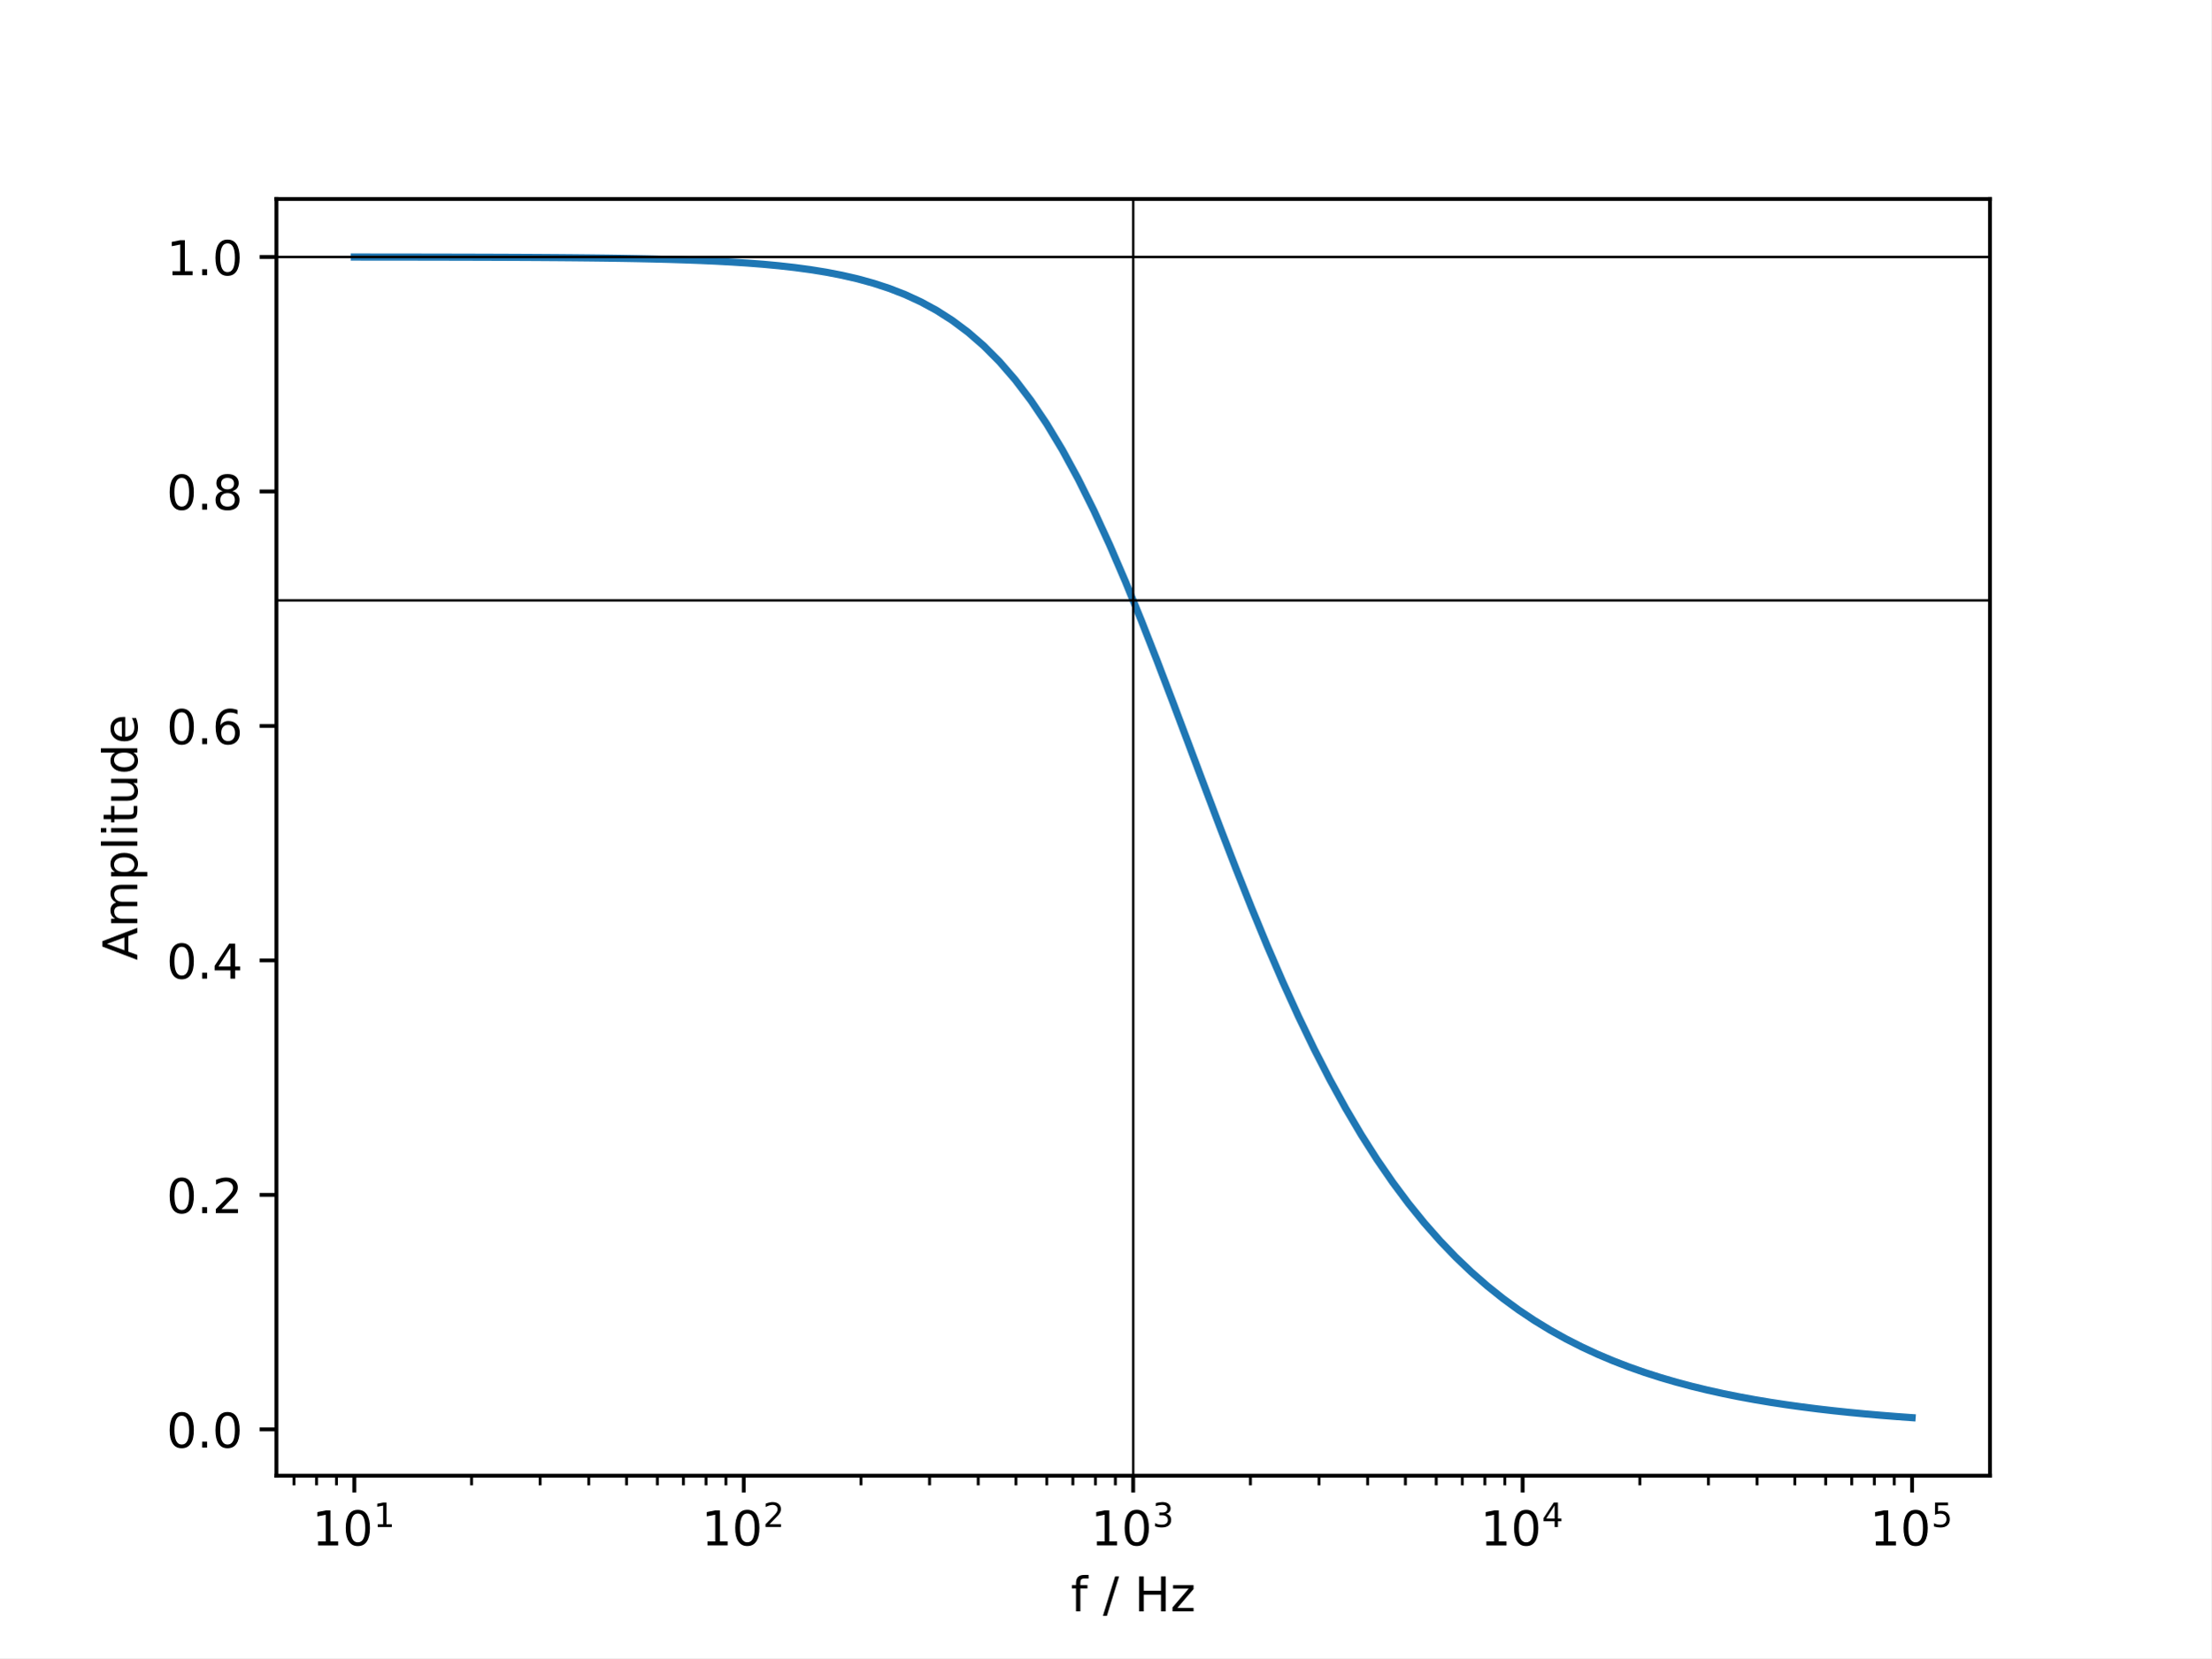
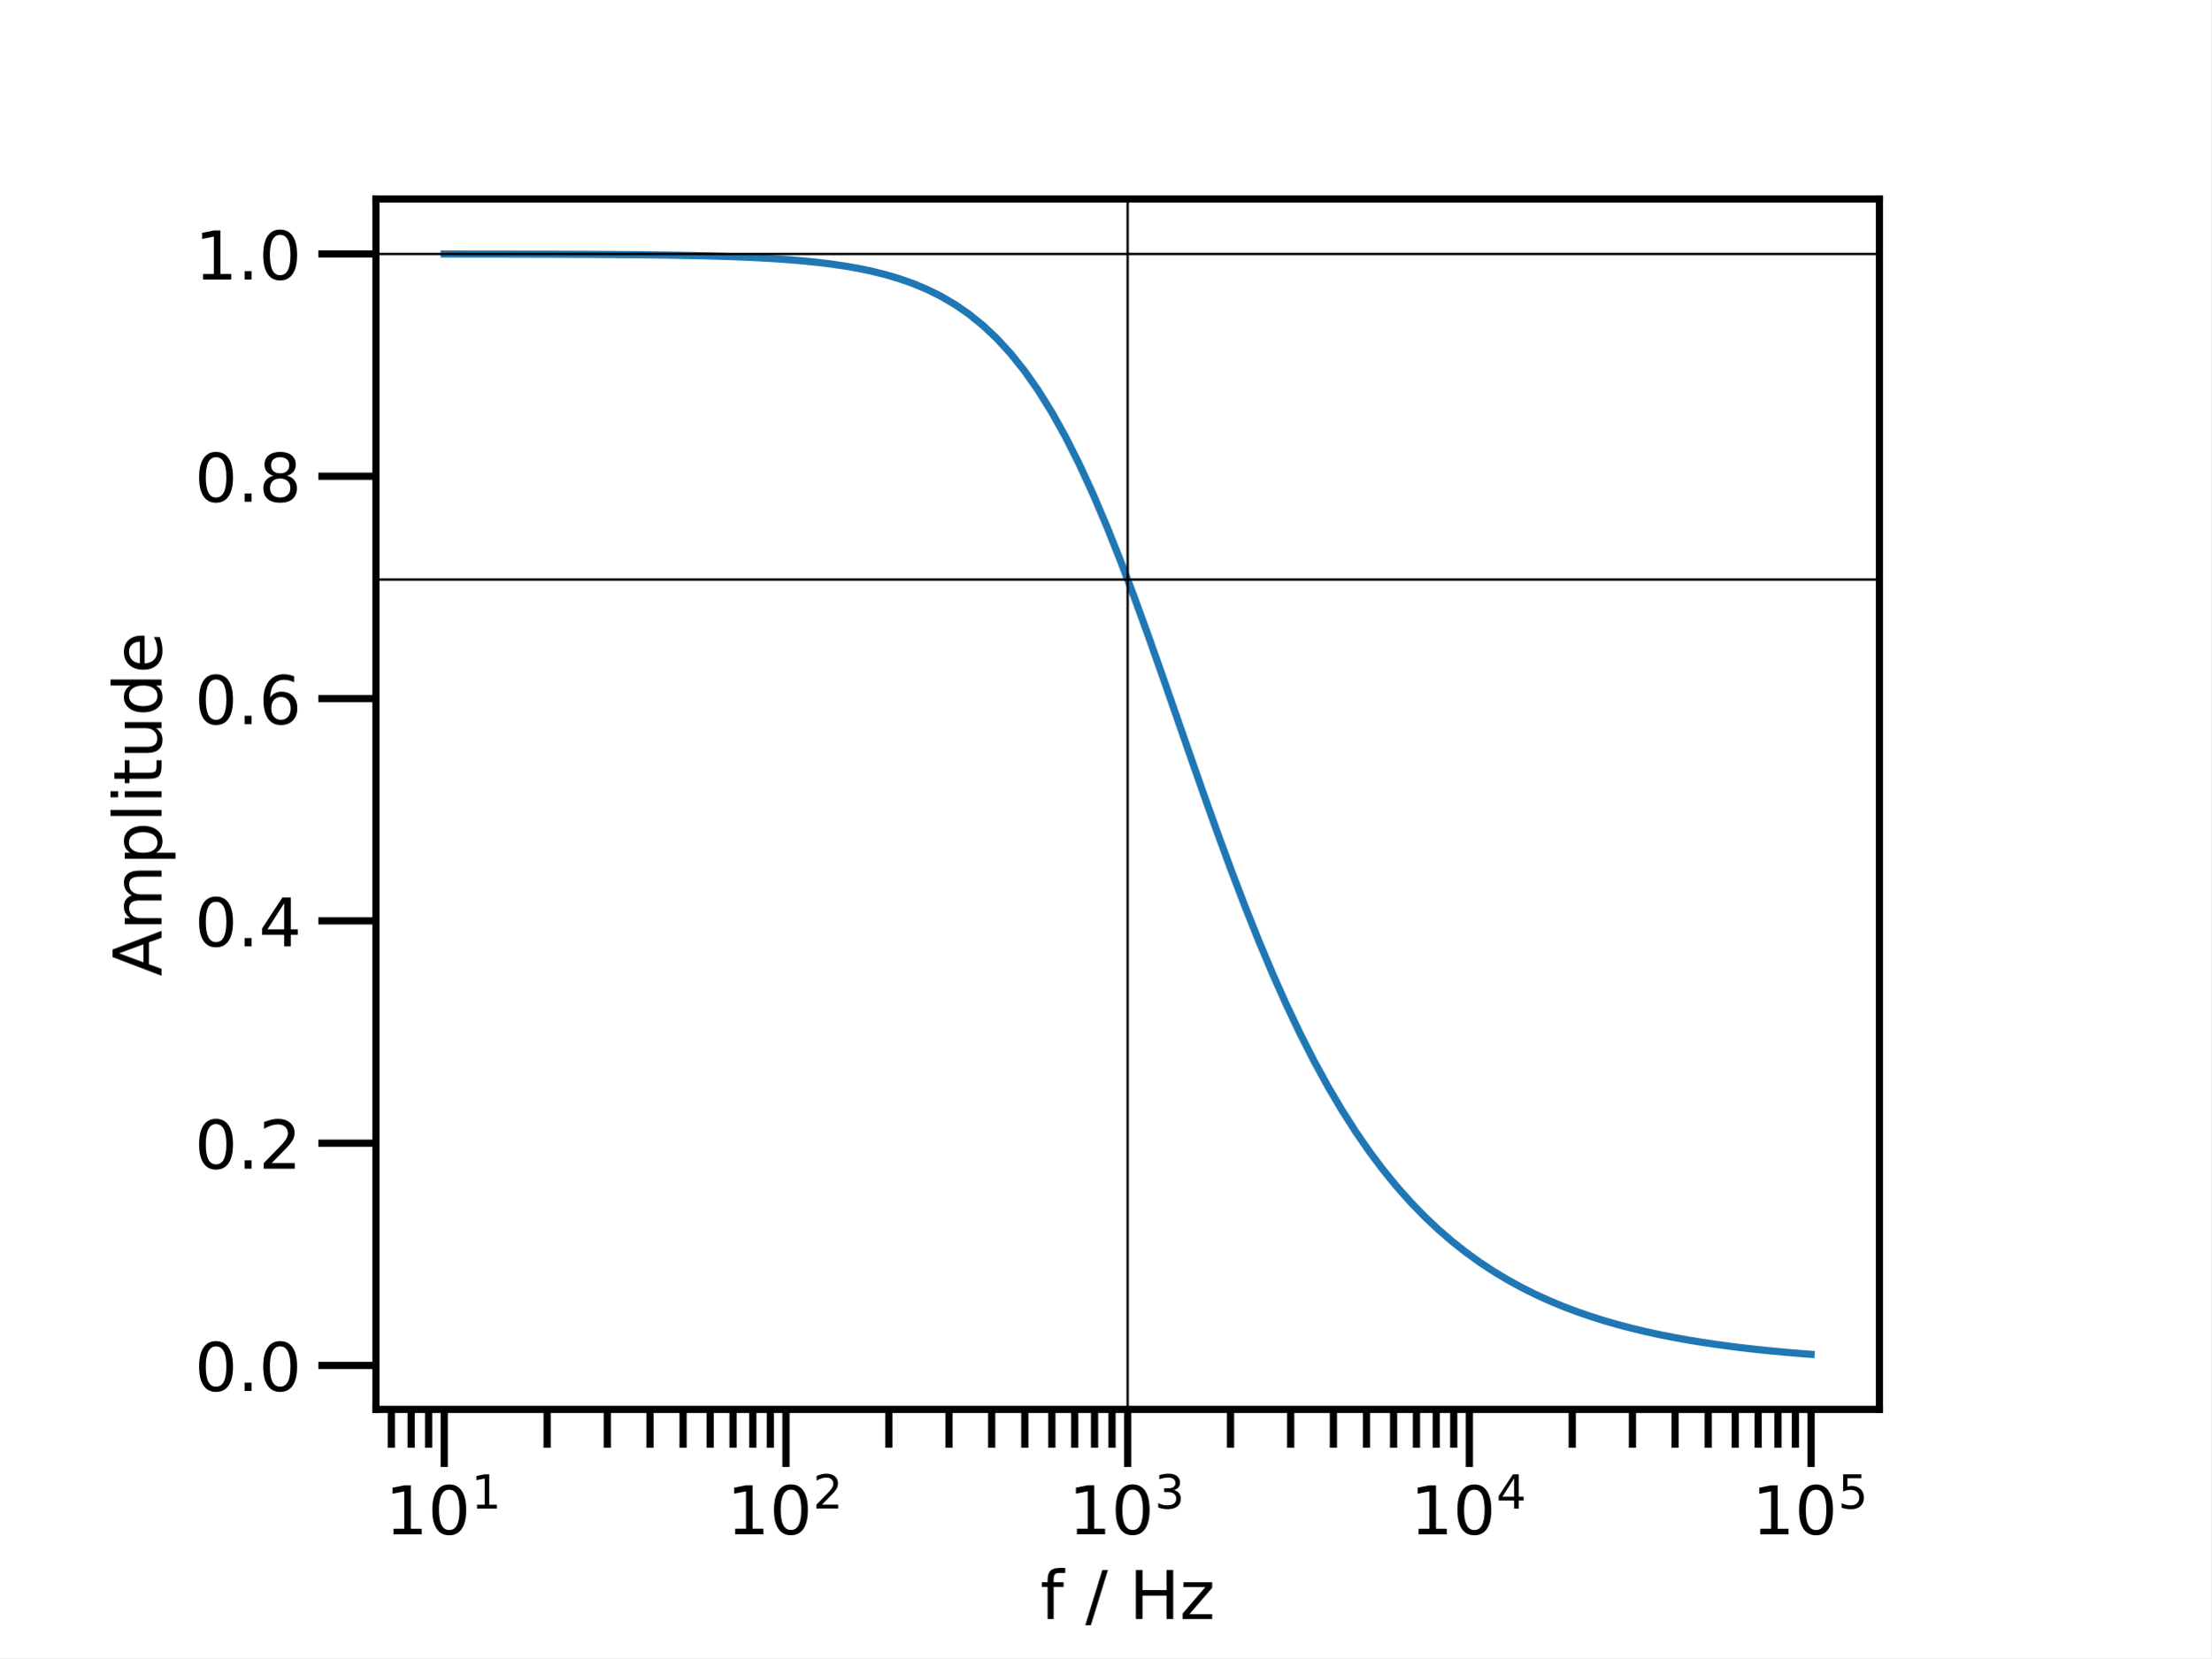
<svg xmlns="http://www.w3.org/2000/svg" xmlns:xlink="http://www.w3.org/1999/xlink" height="345.6pt" version="1.1" viewBox="0 0 460.8 345.6" width="460.8pt">
  <defs>
    <style type="text/css">
*{stroke-linecap:butt;stroke-linejoin:round;}
  </style>
  </defs>
  <g id="figure_1">
    <g id="patch_1">
      <path d="M 0 345.6  L 460.8 345.6  L 460.8 0  L 0 0  z " style="fill:#ffffff;" />
    </g>
    <g id="axes_1">
      <g id="patch_2">
-         <path d="M 57.6 307.584  L 414.72 307.584  L 414.72 41.472  L 57.6 41.472  z " style="fill:#ffffff;" />
+         <path d="M 78.336 293.76  L 391.68 293.76  L 391.68 41.472  L 78.336 41.472  z " style="fill:#ffffff;" />
      </g>
      <g id="matplotlib.axis_1">
        <g id="xtick_1">
          <g id="line2d_1">
            <defs>
-               <path d="M 0 0  L 0 3.5  " id="m165f724be8" style="stroke:#000000;stroke-width:0.8;" />
-             </defs>
-             <g>
-               <use style="stroke:#000000;stroke-width:0.8;" x="73.833" xlink:href="#m165f724be8" y="307.584" />
+               <path d="M 0 0  L 0 12  " id="m19d9930252" style="stroke:#000000;stroke-width:1.5;" />
+             </defs>
+             <g>
+               <use style="stroke:#000000;stroke-width:1.5;" x="92.579" xlink:href="#m19d9930252" y="293.76" />
            </g>
          </g>
          <g id="text_1">
            <defs>
              <path d="M 12.406 8.297  L 28.516 8.297  L 28.516 63.922  L 10.984 60.406  L 10.984 69.391  L 28.422 72.906  L 38.281 72.906  L 38.281 8.297  L 54.391 8.297  L 54.391 0  L 12.406 0  z " id="DejaVuSans-49" />
              <path d="M 31.781 66.406  Q 24.172 66.406 20.328 58.906  Q 16.5 51.422 16.5 36.375  Q 16.5 21.391 20.328 13.891  Q 24.172 6.391 31.781 6.391  Q 39.453 6.391 43.281 13.891  Q 47.125 21.391 47.125 36.375  Q 47.125 51.422 43.281 58.906  Q 39.453 66.406 31.781 66.406  z M 31.781 74.219  Q 44.047 74.219 50.516 64.516  Q 56.984 54.828 56.984 36.375  Q 56.984 17.969 50.516 8.266  Q 44.047 -1.422 31.781 -1.422  Q 19.531 -1.422 13.062 8.266  Q 6.594 17.969 6.594 36.375  Q 6.594 54.828 13.062 64.516  Q 19.531 74.219 31.781 74.219  z " id="DejaVuSans-48" />
            </defs>
-             <g transform="translate(65.03273 322.1824)scale(0.1 -0.1)">
+             <g transform="translate(80.25891 319.8978)scale(0.14 -0.14)">
              <use transform="translate(0 0.684375)" xlink:href="#DejaVuSans-49" />
              <use transform="translate(63.62305 0.684375)" xlink:href="#DejaVuSans-48" />
              <use transform="translate(128.2031 38.96563)scale(0.7)" xlink:href="#DejaVuSans-49" />
            </g>
          </g>
        </g>
        <g id="xtick_2">
          <g id="line2d_2">
            <g>
-               <use style="stroke:#000000;stroke-width:0.8;" x="154.996" xlink:href="#m165f724be8" y="307.584" />
+               <use style="stroke:#000000;stroke-width:1.5;" x="163.793" xlink:href="#m19d9930252" y="293.76" />
            </g>
          </g>
          <g id="text_2">
            <defs>
              <path d="M 19.188 8.297  L 53.609 8.297  L 53.609 0  L 7.328 0  L 7.328 8.297  Q 12.938 14.109 22.625 23.891  Q 32.328 33.688 34.812 36.531  Q 39.547 41.844 41.422 45.531  Q 43.312 49.219 43.312 52.781  Q 43.312 58.594 39.234 62.25  Q 35.156 65.922 28.609 65.922  Q 23.969 65.922 18.812 64.312  Q 13.672 62.703 7.812 59.422  L 7.812 69.391  Q 13.766 71.781 18.938 73  Q 24.125 74.219 28.422 74.219  Q 39.75 74.219 46.484 68.547  Q 53.219 62.891 53.219 53.422  Q 53.219 48.922 51.531 44.891  Q 49.859 40.875 45.406 35.406  Q 44.188 33.984 37.641 27.219  Q 31.109 20.453 19.188 8.297  z " id="DejaVuSans-50" />
            </defs>
-             <g transform="translate(146.1964 322.1824)scale(0.1 -0.1)">
+             <g transform="translate(151.4735 319.8978)scale(0.14 -0.14)">
              <use transform="translate(0 0.765625)" xlink:href="#DejaVuSans-49" />
              <use transform="translate(63.62305 0.765625)" xlink:href="#DejaVuSans-48" />
              <use transform="translate(128.2031 39.04688)scale(0.7)" xlink:href="#DejaVuSans-50" />
            </g>
          </g>
        </g>
        <g id="xtick_3">
          <g id="line2d_3">
            <g>
-               <use style="stroke:#000000;stroke-width:0.8;" x="236.16" xlink:href="#m165f724be8" y="307.584" />
+               <use style="stroke:#000000;stroke-width:1.5;" x="235.008" xlink:href="#m19d9930252" y="293.76" />
            </g>
          </g>
          <g id="text_3">
            <defs>
              <path d="M 40.578 39.312  Q 47.656 37.797 51.625 33  Q 55.609 28.219 55.609 21.188  Q 55.609 10.406 48.188 4.484  Q 40.766 -1.422 27.094 -1.422  Q 22.516 -1.422 17.656 -0.516  Q 12.797 0.391 7.625 2.203  L 7.625 11.719  Q 11.719 9.328 16.594 8.109  Q 21.484 6.891 26.812 6.891  Q 36.078 6.891 40.938 10.547  Q 45.797 14.203 45.797 21.188  Q 45.797 27.641 41.281 31.266  Q 36.766 34.906 28.719 34.906  L 20.219 34.906  L 20.219 43.016  L 29.109 43.016  Q 36.375 43.016 40.234 45.922  Q 44.094 48.828 44.094 54.297  Q 44.094 59.906 40.109 62.906  Q 36.141 65.922 28.719 65.922  Q 24.656 65.922 20.016 65.031  Q 15.375 64.156 9.812 62.312  L 9.812 71.094  Q 15.438 72.656 20.344 73.438  Q 25.25 74.219 29.594 74.219  Q 40.828 74.219 47.359 69.109  Q 53.906 64.016 53.906 55.328  Q 53.906 49.266 50.438 45.094  Q 46.969 40.922 40.578 39.312  z " id="DejaVuSans-51" />
            </defs>
-             <g transform="translate(227.36 322.1824)scale(0.1 -0.1)">
+             <g transform="translate(222.688 319.8978)scale(0.14 -0.14)">
              <use transform="translate(0 0.765625)" xlink:href="#DejaVuSans-49" />
              <use transform="translate(63.62305 0.765625)" xlink:href="#DejaVuSans-48" />
              <use transform="translate(128.2031 39.04688)scale(0.7)" xlink:href="#DejaVuSans-51" />
            </g>
          </g>
        </g>
        <g id="xtick_4">
          <g id="line2d_4">
            <g>
-               <use style="stroke:#000000;stroke-width:0.8;" x="317.324" xlink:href="#m165f724be8" y="307.584" />
+               <use style="stroke:#000000;stroke-width:1.5;" x="306.223" xlink:href="#m19d9930252" y="293.76" />
            </g>
          </g>
          <g id="text_4">
            <defs>
              <path d="M 37.797 64.312  L 12.891 25.391  L 37.797 25.391  z M 35.203 72.906  L 47.609 72.906  L 47.609 25.391  L 58.016 25.391  L 58.016 17.188  L 47.609 17.188  L 47.609 0  L 37.797 0  L 37.797 17.188  L 4.891 17.188  L 4.891 26.703  z " id="DejaVuSans-52" />
            </defs>
-             <g transform="translate(308.5236 322.1824)scale(0.1 -0.1)">
+             <g transform="translate(293.9025 319.8978)scale(0.14 -0.14)">
              <use transform="translate(0 0.684375)" xlink:href="#DejaVuSans-49" />
              <use transform="translate(63.62305 0.684375)" xlink:href="#DejaVuSans-48" />
              <use transform="translate(128.2031 38.96563)scale(0.7)" xlink:href="#DejaVuSans-52" />
            </g>
          </g>
        </g>
        <g id="xtick_5">
          <g id="line2d_5">
            <g>
-               <use style="stroke:#000000;stroke-width:0.8;" x="398.487" xlink:href="#m165f724be8" y="307.584" />
+               <use style="stroke:#000000;stroke-width:1.5;" x="377.437" xlink:href="#m19d9930252" y="293.76" />
            </g>
          </g>
          <g id="text_5">
            <defs>
              <path d="M 10.797 72.906  L 49.516 72.906  L 49.516 64.594  L 19.828 64.594  L 19.828 46.734  Q 21.969 47.469 24.109 47.828  Q 26.266 48.188 28.422 48.188  Q 40.625 48.188 47.75 41.5  Q 54.891 34.812 54.891 23.391  Q 54.891 11.625 47.562 5.094  Q 40.234 -1.422 26.906 -1.422  Q 22.312 -1.422 17.547 -0.641  Q 12.797 0.141 7.719 1.703  L 7.719 11.625  Q 12.109 9.234 16.797 8.062  Q 21.484 6.891 26.703 6.891  Q 35.156 6.891 40.078 11.328  Q 45.016 15.766 45.016 23.391  Q 45.016 31 40.078 35.438  Q 35.156 39.891 26.703 39.891  Q 22.75 39.891 18.812 39.016  Q 14.891 38.141 10.797 36.281  z " id="DejaVuSans-53" />
            </defs>
-             <g transform="translate(389.6873 322.1824)scale(0.1 -0.1)">
+             <g transform="translate(365.1171 319.8978)scale(0.14 -0.14)">
              <use transform="translate(0 0.684375)" xlink:href="#DejaVuSans-49" />
              <use transform="translate(63.62305 0.684375)" xlink:href="#DejaVuSans-48" />
              <use transform="translate(128.2031 38.96563)scale(0.7)" xlink:href="#DejaVuSans-53" />
            </g>
          </g>
        </g>
        <g id="xtick_6">
          <g id="line2d_6">
            <defs>
-               <path d="M 0 0  L 0 2  " id="mc401935878" style="stroke:#000000;stroke-width:0.6;" />
-             </defs>
-             <g>
-               <use style="stroke:#000000;stroke-width:0.6;" x="61.26" xlink:href="#mc401935878" y="307.584" />
+               <path d="M 0 0  L 0 8  " id="ma3d663216d" style="stroke:#000000;stroke-width:1.5;" />
+             </defs>
+             <g>
+               <use style="stroke:#000000;stroke-width:1.5;" x="81.548" xlink:href="#ma3d663216d" y="293.76" />
            </g>
          </g>
        </g>
        <g id="xtick_7">
          <g id="line2d_7">
            <g>
-               <use style="stroke:#000000;stroke-width:0.6;" x="65.967" xlink:href="#mc401935878" y="307.584" />
+               <use style="stroke:#000000;stroke-width:1.5;" x="85.678" xlink:href="#ma3d663216d" y="293.76" />
            </g>
          </g>
        </g>
        <g id="xtick_8">
          <g id="line2d_8">
            <g>
-               <use style="stroke:#000000;stroke-width:0.6;" x="70.119" xlink:href="#mc401935878" y="307.584" />
+               <use style="stroke:#000000;stroke-width:1.5;" x="89.32" xlink:href="#ma3d663216d" y="293.76" />
            </g>
          </g>
        </g>
        <g id="xtick_9">
          <g id="line2d_9">
            <g>
-               <use style="stroke:#000000;stroke-width:0.6;" x="98.265" xlink:href="#mc401935878" y="307.584" />
+               <use style="stroke:#000000;stroke-width:1.5;" x="114.017" xlink:href="#ma3d663216d" y="293.76" />
            </g>
          </g>
        </g>
        <g id="xtick_10">
          <g id="line2d_10">
            <g>
-               <use style="stroke:#000000;stroke-width:0.6;" x="112.558" xlink:href="#mc401935878" y="307.584" />
+               <use style="stroke:#000000;stroke-width:1.5;" x="126.557" xlink:href="#ma3d663216d" y="293.76" />
            </g>
          </g>
        </g>
        <g id="xtick_11">
          <g id="line2d_11">
            <g>
-               <use style="stroke:#000000;stroke-width:0.6;" x="122.698" xlink:href="#mc401935878" y="307.584" />
+               <use style="stroke:#000000;stroke-width:1.5;" x="135.454" xlink:href="#ma3d663216d" y="293.76" />
            </g>
          </g>
        </g>
        <g id="xtick_12">
          <g id="line2d_12">
            <g>
-               <use style="stroke:#000000;stroke-width:0.6;" x="130.564" xlink:href="#mc401935878" y="307.584" />
+               <use style="stroke:#000000;stroke-width:1.5;" x="142.356" xlink:href="#ma3d663216d" y="293.76" />
            </g>
          </g>
        </g>
        <g id="xtick_13">
          <g id="line2d_13">
            <g>
-               <use style="stroke:#000000;stroke-width:0.6;" x="136.99" xlink:href="#mc401935878" y="307.584" />
+               <use style="stroke:#000000;stroke-width:1.5;" x="147.995" xlink:href="#ma3d663216d" y="293.76" />
            </g>
          </g>
        </g>
        <g id="xtick_14">
          <g id="line2d_14">
            <g>
-               <use style="stroke:#000000;stroke-width:0.6;" x="142.424" xlink:href="#mc401935878" y="307.584" />
+               <use style="stroke:#000000;stroke-width:1.5;" x="152.762" xlink:href="#ma3d663216d" y="293.76" />
            </g>
          </g>
        </g>
        <g id="xtick_15">
          <g id="line2d_15">
            <g>
-               <use style="stroke:#000000;stroke-width:0.6;" x="147.131" xlink:href="#mc401935878" y="307.584" />
+               <use style="stroke:#000000;stroke-width:1.5;" x="156.892" xlink:href="#ma3d663216d" y="293.76" />
            </g>
          </g>
        </g>
        <g id="xtick_16">
          <g id="line2d_16">
            <g>
-               <use style="stroke:#000000;stroke-width:0.6;" x="151.283" xlink:href="#mc401935878" y="307.584" />
+               <use style="stroke:#000000;stroke-width:1.5;" x="160.535" xlink:href="#ma3d663216d" y="293.76" />
            </g>
          </g>
        </g>
        <g id="xtick_17">
          <g id="line2d_17">
            <g>
-               <use style="stroke:#000000;stroke-width:0.6;" x="179.429" xlink:href="#mc401935878" y="307.584" />
+               <use style="stroke:#000000;stroke-width:1.5;" x="185.231" xlink:href="#ma3d663216d" y="293.76" />
            </g>
          </g>
        </g>
        <g id="xtick_18">
          <g id="line2d_18">
            <g>
-               <use style="stroke:#000000;stroke-width:0.6;" x="193.721" xlink:href="#mc401935878" y="307.584" />
+               <use style="stroke:#000000;stroke-width:1.5;" x="197.771" xlink:href="#ma3d663216d" y="293.76" />
            </g>
          </g>
        </g>
        <g id="xtick_19">
          <g id="line2d_19">
            <g>
-               <use style="stroke:#000000;stroke-width:0.6;" x="203.862" xlink:href="#mc401935878" y="307.584" />
+               <use style="stroke:#000000;stroke-width:1.5;" x="206.669" xlink:href="#ma3d663216d" y="293.76" />
            </g>
          </g>
        </g>
        <g id="xtick_20">
          <g id="line2d_20">
            <g>
-               <use style="stroke:#000000;stroke-width:0.6;" x="211.727" xlink:href="#mc401935878" y="307.584" />
+               <use style="stroke:#000000;stroke-width:1.5;" x="213.57" xlink:href="#ma3d663216d" y="293.76" />
            </g>
          </g>
        </g>
        <g id="xtick_21">
          <g id="line2d_21">
            <g>
-               <use style="stroke:#000000;stroke-width:0.6;" x="218.154" xlink:href="#mc401935878" y="307.584" />
+               <use style="stroke:#000000;stroke-width:1.5;" x="219.209" xlink:href="#ma3d663216d" y="293.76" />
            </g>
          </g>
        </g>
        <g id="xtick_22">
          <g id="line2d_22">
            <g>
-               <use style="stroke:#000000;stroke-width:0.6;" x="223.588" xlink:href="#mc401935878" y="307.584" />
+               <use style="stroke:#000000;stroke-width:1.5;" x="223.977" xlink:href="#ma3d663216d" y="293.76" />
            </g>
          </g>
        </g>
        <g id="xtick_23">
          <g id="line2d_23">
            <g>
-               <use style="stroke:#000000;stroke-width:0.6;" x="228.294" xlink:href="#mc401935878" y="307.584" />
+               <use style="stroke:#000000;stroke-width:1.5;" x="228.107" xlink:href="#ma3d663216d" y="293.76" />
            </g>
          </g>
        </g>
        <g id="xtick_24">
          <g id="line2d_24">
            <g>
-               <use style="stroke:#000000;stroke-width:0.6;" x="232.446" xlink:href="#mc401935878" y="307.584" />
+               <use style="stroke:#000000;stroke-width:1.5;" x="231.749" xlink:href="#ma3d663216d" y="293.76" />
            </g>
          </g>
        </g>
        <g id="xtick_25">
          <g id="line2d_25">
            <g>
-               <use style="stroke:#000000;stroke-width:0.6;" x="260.593" xlink:href="#mc401935878" y="307.584" />
+               <use style="stroke:#000000;stroke-width:1.5;" x="256.446" xlink:href="#ma3d663216d" y="293.76" />
            </g>
          </g>
        </g>
        <g id="xtick_26">
          <g id="line2d_26">
            <g>
-               <use style="stroke:#000000;stroke-width:0.6;" x="274.885" xlink:href="#mc401935878" y="307.584" />
+               <use style="stroke:#000000;stroke-width:1.5;" x="268.986" xlink:href="#ma3d663216d" y="293.76" />
            </g>
          </g>
        </g>
        <g id="xtick_27">
          <g id="line2d_27">
            <g>
-               <use style="stroke:#000000;stroke-width:0.6;" x="285.025" xlink:href="#mc401935878" y="307.584" />
+               <use style="stroke:#000000;stroke-width:1.5;" x="277.883" xlink:href="#ma3d663216d" y="293.76" />
            </g>
          </g>
        </g>
        <g id="xtick_28">
          <g id="line2d_28">
            <g>
-               <use style="stroke:#000000;stroke-width:0.6;" x="292.891" xlink:href="#mc401935878" y="307.584" />
+               <use style="stroke:#000000;stroke-width:1.5;" x="284.785" xlink:href="#ma3d663216d" y="293.76" />
            </g>
          </g>
        </g>
        <g id="xtick_29">
          <g id="line2d_29">
            <g>
-               <use style="stroke:#000000;stroke-width:0.6;" x="299.318" xlink:href="#mc401935878" y="307.584" />
+               <use style="stroke:#000000;stroke-width:1.5;" x="290.424" xlink:href="#ma3d663216d" y="293.76" />
            </g>
          </g>
        </g>
        <g id="xtick_30">
          <g id="line2d_30">
            <g>
-               <use style="stroke:#000000;stroke-width:0.6;" x="304.751" xlink:href="#mc401935878" y="307.584" />
+               <use style="stroke:#000000;stroke-width:1.5;" x="295.191" xlink:href="#ma3d663216d" y="293.76" />
            </g>
          </g>
        </g>
        <g id="xtick_31">
          <g id="line2d_31">
            <g>
-               <use style="stroke:#000000;stroke-width:0.6;" x="309.458" xlink:href="#mc401935878" y="307.584" />
+               <use style="stroke:#000000;stroke-width:1.5;" x="299.321" xlink:href="#ma3d663216d" y="293.76" />
            </g>
          </g>
        </g>
        <g id="xtick_32">
          <g id="line2d_32">
            <g>
-               <use style="stroke:#000000;stroke-width:0.6;" x="313.61" xlink:href="#mc401935878" y="307.584" />
+               <use style="stroke:#000000;stroke-width:1.5;" x="302.964" xlink:href="#ma3d663216d" y="293.76" />
            </g>
          </g>
        </g>
        <g id="xtick_33">
          <g id="line2d_33">
            <g>
-               <use style="stroke:#000000;stroke-width:0.6;" x="341.756" xlink:href="#mc401935878" y="307.584" />
+               <use style="stroke:#000000;stroke-width:1.5;" x="327.66" xlink:href="#ma3d663216d" y="293.76" />
            </g>
          </g>
        </g>
        <g id="xtick_34">
          <g id="line2d_34">
            <g>
-               <use style="stroke:#000000;stroke-width:0.6;" x="356.049" xlink:href="#mc401935878" y="307.584" />
+               <use style="stroke:#000000;stroke-width:1.5;" x="340.201" xlink:href="#ma3d663216d" y="293.76" />
            </g>
          </g>
        </g>
        <g id="xtick_35">
          <g id="line2d_35">
            <g>
-               <use style="stroke:#000000;stroke-width:0.6;" x="366.189" xlink:href="#mc401935878" y="307.584" />
+               <use style="stroke:#000000;stroke-width:1.5;" x="349.098" xlink:href="#ma3d663216d" y="293.76" />
            </g>
          </g>
        </g>
        <g id="xtick_36">
          <g id="line2d_36">
            <g>
-               <use style="stroke:#000000;stroke-width:0.6;" x="374.055" xlink:href="#mc401935878" y="307.584" />
+               <use style="stroke:#000000;stroke-width:1.5;" x="355.999" xlink:href="#ma3d663216d" y="293.76" />
            </g>
          </g>
        </g>
        <g id="xtick_37">
          <g id="line2d_37">
            <g>
-               <use style="stroke:#000000;stroke-width:0.6;" x="380.481" xlink:href="#mc401935878" y="307.584" />
+               <use style="stroke:#000000;stroke-width:1.5;" x="361.638" xlink:href="#ma3d663216d" y="293.76" />
            </g>
          </g>
        </g>
        <g id="xtick_38">
          <g id="line2d_38">
            <g>
-               <use style="stroke:#000000;stroke-width:0.6;" x="385.915" xlink:href="#mc401935878" y="307.584" />
+               <use style="stroke:#000000;stroke-width:1.5;" x="366.406" xlink:href="#ma3d663216d" y="293.76" />
            </g>
          </g>
        </g>
        <g id="xtick_39">
          <g id="line2d_39">
            <g>
-               <use style="stroke:#000000;stroke-width:0.6;" x="390.622" xlink:href="#mc401935878" y="307.584" />
+               <use style="stroke:#000000;stroke-width:1.5;" x="370.536" xlink:href="#ma3d663216d" y="293.76" />
            </g>
          </g>
        </g>
        <g id="xtick_40">
          <g id="line2d_40">
            <g>
-               <use style="stroke:#000000;stroke-width:0.6;" x="394.773" xlink:href="#mc401935878" y="307.584" />
+               <use style="stroke:#000000;stroke-width:1.5;" x="374.178" xlink:href="#ma3d663216d" y="293.76" />
            </g>
          </g>
        </g>
        <g id="text_6">
          <defs>
            <path d="M 37.109 75.984  L 37.109 68.5  L 28.516 68.5  Q 23.688 68.5 21.797 66.547  Q 19.922 64.594 19.922 59.516  L 19.922 54.688  L 34.719 54.688  L 34.719 47.703  L 19.922 47.703  L 19.922 0  L 10.891 0  L 10.891 47.703  L 2.297 47.703  L 2.297 54.688  L 10.891 54.688  L 10.891 58.5  Q 10.891 67.625 15.141 71.797  Q 19.391 75.984 28.609 75.984  z " id="DejaVuSans-102" />
            <path id="DejaVuSans-32" />
            <path d="M 25.391 72.906  L 33.688 72.906  L 8.297 -9.281  L 0 -9.281  z " id="DejaVuSans-47" />
            <path d="M 9.812 72.906  L 19.672 72.906  L 19.672 43.016  L 55.516 43.016  L 55.516 72.906  L 65.375 72.906  L 65.375 0  L 55.516 0  L 55.516 34.719  L 19.672 34.719  L 19.672 0  L 9.812 0  z " id="DejaVuSans-72" />
            <path d="M 5.516 54.688  L 48.188 54.688  L 48.188 46.484  L 14.406 7.172  L 48.188 7.172  L 48.188 0  L 4.297 0  L 4.297 8.203  L 38.094 47.516  L 5.516 47.516  z " id="DejaVuSans-122" />
          </defs>
-           <g transform="translate(223.153 335.8606)scale(0.1 -0.1)">
+           <g transform="translate(216.7982 337.4472)scale(0.14 -0.14)">
            <use xlink:href="#DejaVuSans-102" />
            <use x="35.205" xlink:href="#DejaVuSans-32" />
            <use x="66.992" xlink:href="#DejaVuSans-47" />
            <use x="100.684" xlink:href="#DejaVuSans-32" />
            <use x="132.471" xlink:href="#DejaVuSans-72" />
            <use x="207.666" xlink:href="#DejaVuSans-122" />
          </g>
        </g>
      </g>
      <g id="matplotlib.axis_2">
        <g id="ytick_1">
          <g id="line2d_41">
            <defs>
-               <path d="M 0 0  L -3.5 0  " id="m4a015d47e8" style="stroke:#000000;stroke-width:0.8;" />
-             </defs>
-             <g>
-               <use style="stroke:#000000;stroke-width:0.8;" x="57.6" xlink:href="#m4a015d47e8" y="297.932" />
+               <path d="M 0 0  L -12 0  " id="m569f172332" style="stroke:#000000;stroke-width:1.5;" />
+             </defs>
+             <g>
+               <use style="stroke:#000000;stroke-width:1.5;" x="78.336" xlink:href="#m569f172332" y="284.609" />
            </g>
          </g>
          <g id="text_7">
            <defs>
              <path d="M 10.688 12.406  L 21 12.406  L 21 0  L 10.688 0  z " id="DejaVuSans-46" />
            </defs>
-             <g transform="translate(34.69687 301.7309)scale(0.1 -0.1)">
+             <g transform="translate(40.57162 289.928)scale(0.14 -0.14)">
              <use xlink:href="#DejaVuSans-48" />
              <use x="63.623" xlink:href="#DejaVuSans-46" />
              <use x="95.41" xlink:href="#DejaVuSans-48" />
            </g>
          </g>
        </g>
        <g id="ytick_2">
          <g id="line2d_42">
            <g>
-               <use style="stroke:#000000;stroke-width:0.8;" x="57.6" xlink:href="#m4a015d47e8" y="249.056" />
+               <use style="stroke:#000000;stroke-width:1.5;" x="78.336" xlink:href="#m569f172332" y="238.273" />
            </g>
          </g>
          <g id="text_8">
-             <g transform="translate(34.69687 252.8557)scale(0.1 -0.1)">
+             <g transform="translate(40.57162 243.5918)scale(0.14 -0.14)">
              <use xlink:href="#DejaVuSans-48" />
              <use x="63.623" xlink:href="#DejaVuSans-46" />
              <use x="95.41" xlink:href="#DejaVuSans-50" />
            </g>
          </g>
        </g>
        <g id="ytick_3">
          <g id="line2d_43">
            <g>
-               <use style="stroke:#000000;stroke-width:0.8;" x="57.6" xlink:href="#m4a015d47e8" y="200.181" />
+               <use style="stroke:#000000;stroke-width:1.5;" x="78.336" xlink:href="#m569f172332" y="191.937" />
            </g>
          </g>
          <g id="text_9">
-             <g transform="translate(34.69687 203.9805)scale(0.1 -0.1)">
+             <g transform="translate(40.57162 197.2556)scale(0.14 -0.14)">
              <use xlink:href="#DejaVuSans-48" />
              <use x="63.623" xlink:href="#DejaVuSans-46" />
              <use x="95.41" xlink:href="#DejaVuSans-52" />
            </g>
          </g>
        </g>
        <g id="ytick_4">
          <g id="line2d_44">
            <g>
-               <use style="stroke:#000000;stroke-width:0.8;" x="57.6" xlink:href="#m4a015d47e8" y="151.306" />
+               <use style="stroke:#000000;stroke-width:1.5;" x="78.336" xlink:href="#m569f172332" y="145.6" />
            </g>
          </g>
          <g id="text_10">
            <defs>
              <path d="M 33.016 40.375  Q 26.375 40.375 22.484 35.828  Q 18.609 31.297 18.609 23.391  Q 18.609 15.531 22.484 10.953  Q 26.375 6.391 33.016 6.391  Q 39.656 6.391 43.531 10.953  Q 47.406 15.531 47.406 23.391  Q 47.406 31.297 43.531 35.828  Q 39.656 40.375 33.016 40.375  z M 52.594 71.297  L 52.594 62.312  Q 48.875 64.062 45.094 64.984  Q 41.312 65.922 37.594 65.922  Q 27.828 65.922 22.672 59.328  Q 17.531 52.734 16.797 39.406  Q 19.672 43.656 24.016 45.922  Q 28.375 48.188 33.594 48.188  Q 44.578 48.188 50.953 41.516  Q 57.328 34.859 57.328 23.391  Q 57.328 12.156 50.688 5.359  Q 44.047 -1.422 33.016 -1.422  Q 20.359 -1.422 13.672 8.266  Q 6.984 17.969 6.984 36.375  Q 6.984 53.656 15.188 63.938  Q 23.391 74.219 37.203 74.219  Q 40.922 74.219 44.703 73.484  Q 48.484 72.75 52.594 71.297  z " id="DejaVuSans-54" />
            </defs>
-             <g transform="translate(34.69687 155.1053)scale(0.1 -0.1)">
+             <g transform="translate(40.57162 150.9194)scale(0.14 -0.14)">
              <use xlink:href="#DejaVuSans-48" />
              <use x="63.623" xlink:href="#DejaVuSans-46" />
              <use x="95.41" xlink:href="#DejaVuSans-54" />
            </g>
          </g>
        </g>
        <g id="ytick_5">
          <g id="line2d_45">
            <g>
-               <use style="stroke:#000000;stroke-width:0.8;" x="57.6" xlink:href="#m4a015d47e8" y="102.431" />
+               <use style="stroke:#000000;stroke-width:1.5;" x="78.336" xlink:href="#m569f172332" y="99.264" />
            </g>
          </g>
          <g id="text_11">
            <defs>
              <path d="M 31.781 34.625  Q 24.75 34.625 20.719 30.859  Q 16.703 27.094 16.703 20.516  Q 16.703 13.922 20.719 10.156  Q 24.75 6.391 31.781 6.391  Q 38.812 6.391 42.859 10.172  Q 46.922 13.969 46.922 20.516  Q 46.922 27.094 42.891 30.859  Q 38.875 34.625 31.781 34.625  z M 21.922 38.812  Q 15.578 40.375 12.031 44.719  Q 8.5 49.078 8.5 55.328  Q 8.5 64.062 14.719 69.141  Q 20.953 74.219 31.781 74.219  Q 42.672 74.219 48.875 69.141  Q 55.078 64.062 55.078 55.328  Q 55.078 49.078 51.531 44.719  Q 48 40.375 41.703 38.812  Q 48.828 37.156 52.797 32.312  Q 56.781 27.484 56.781 20.516  Q 56.781 9.906 50.312 4.234  Q 43.844 -1.422 31.781 -1.422  Q 19.734 -1.422 13.25 4.234  Q 6.781 9.906 6.781 20.516  Q 6.781 27.484 10.781 32.312  Q 14.797 37.156 21.922 38.812  z M 18.312 54.391  Q 18.312 48.734 21.844 45.562  Q 25.391 42.391 31.781 42.391  Q 38.141 42.391 41.719 45.562  Q 45.312 48.734 45.312 54.391  Q 45.312 60.062 41.719 63.234  Q 38.141 66.406 31.781 66.406  Q 25.391 66.406 21.844 63.234  Q 18.312 60.062 18.312 54.391  z " id="DejaVuSans-56" />
            </defs>
-             <g transform="translate(34.69687 106.2302)scale(0.1 -0.1)">
+             <g transform="translate(40.57162 104.5832)scale(0.14 -0.14)">
              <use xlink:href="#DejaVuSans-48" />
              <use x="63.623" xlink:href="#DejaVuSans-46" />
              <use x="95.41" xlink:href="#DejaVuSans-56" />
            </g>
          </g>
        </g>
        <g id="ytick_6">
          <g id="line2d_46">
            <g>
-               <use style="stroke:#000000;stroke-width:0.8;" x="57.6" xlink:href="#m4a015d47e8" y="53.556" />
+               <use style="stroke:#000000;stroke-width:1.5;" x="78.336" xlink:href="#m569f172332" y="52.928" />
            </g>
          </g>
          <g id="text_12">
-             <g transform="translate(34.69687 57.355)scale(0.1 -0.1)">
+             <g transform="translate(40.57162 58.24696)scale(0.14 -0.14)">
              <use xlink:href="#DejaVuSans-49" />
              <use x="63.623" xlink:href="#DejaVuSans-46" />
              <use x="95.41" xlink:href="#DejaVuSans-48" />
            </g>
          </g>
        </g>
        <g id="text_13">
          <defs>
            <path d="M 34.188 63.188  L 20.797 26.906  L 47.609 26.906  z M 28.609 72.906  L 39.797 72.906  L 67.578 0  L 57.328 0  L 50.688 18.703  L 17.828 18.703  L 11.188 0  L 0.781 0  z " id="DejaVuSans-65" />
            <path d="M 52 44.188  Q 55.375 50.25 60.062 53.125  Q 64.75 56 71.094 56  Q 79.641 56 84.281 50.016  Q 88.922 44.047 88.922 33.016  L 88.922 0  L 79.891 0  L 79.891 32.719  Q 79.891 40.578 77.094 44.375  Q 74.312 48.188 68.609 48.188  Q 61.625 48.188 57.562 43.547  Q 53.516 38.922 53.516 30.906  L 53.516 0  L 44.484 0  L 44.484 32.719  Q 44.484 40.625 41.703 44.406  Q 38.922 48.188 33.109 48.188  Q 26.219 48.188 22.156 43.531  Q 18.109 38.875 18.109 30.906  L 18.109 0  L 9.078 0  L 9.078 54.688  L 18.109 54.688  L 18.109 46.188  Q 21.188 51.219 25.484 53.609  Q 29.781 56 35.688 56  Q 41.656 56 45.828 52.969  Q 50 49.953 52 44.188  z " id="DejaVuSans-109" />
            <path d="M 18.109 8.203  L 18.109 -20.797  L 9.078 -20.797  L 9.078 54.688  L 18.109 54.688  L 18.109 46.391  Q 20.953 51.266 25.266 53.625  Q 29.594 56 35.594 56  Q 45.562 56 51.781 48.094  Q 58.016 40.188 58.016 27.297  Q 58.016 14.406 51.781 6.484  Q 45.562 -1.422 35.594 -1.422  Q 29.594 -1.422 25.266 0.953  Q 20.953 3.328 18.109 8.203  z M 48.688 27.297  Q 48.688 37.203 44.609 42.844  Q 40.531 48.484 33.406 48.484  Q 26.266 48.484 22.188 42.844  Q 18.109 37.203 18.109 27.297  Q 18.109 17.391 22.188 11.75  Q 26.266 6.109 33.406 6.109  Q 40.531 6.109 44.609 11.75  Q 48.688 17.391 48.688 27.297  z " id="DejaVuSans-112" />
            <path d="M 9.422 75.984  L 18.406 75.984  L 18.406 0  L 9.422 0  z " id="DejaVuSans-108" />
            <path d="M 9.422 54.688  L 18.406 54.688  L 18.406 0  L 9.422 0  z M 9.422 75.984  L 18.406 75.984  L 18.406 64.594  L 9.422 64.594  z " id="DejaVuSans-105" />
            <path d="M 18.312 70.219  L 18.312 54.688  L 36.812 54.688  L 36.812 47.703  L 18.312 47.703  L 18.312 18.016  Q 18.312 11.328 20.141 9.422  Q 21.969 7.516 27.594 7.516  L 36.812 7.516  L 36.812 0  L 27.594 0  Q 17.188 0 13.234 3.875  Q 9.281 7.766 9.281 18.016  L 9.281 47.703  L 2.688 47.703  L 2.688 54.688  L 9.281 54.688  L 9.281 70.219  z " id="DejaVuSans-116" />
            <path d="M 8.5 21.578  L 8.5 54.688  L 17.484 54.688  L 17.484 21.922  Q 17.484 14.156 20.5 10.266  Q 23.531 6.391 29.594 6.391  Q 36.859 6.391 41.078 11.031  Q 45.312 15.672 45.312 23.688  L 45.312 54.688  L 54.297 54.688  L 54.297 0  L 45.312 0  L 45.312 8.406  Q 42.047 3.422 37.719 1  Q 33.406 -1.422 27.688 -1.422  Q 18.266 -1.422 13.375 4.438  Q 8.5 10.297 8.5 21.578  z M 31.109 56  z " id="DejaVuSans-117" />
            <path d="M 45.406 46.391  L 45.406 75.984  L 54.391 75.984  L 54.391 0  L 45.406 0  L 45.406 8.203  Q 42.578 3.328 38.25 0.953  Q 33.938 -1.422 27.875 -1.422  Q 17.969 -1.422 11.734 6.484  Q 5.516 14.406 5.516 27.297  Q 5.516 40.188 11.734 48.094  Q 17.969 56 27.875 56  Q 33.938 56 38.25 53.625  Q 42.578 51.266 45.406 46.391  z M 14.797 27.297  Q 14.797 17.391 18.875 11.75  Q 22.953 6.109 30.078 6.109  Q 37.203 6.109 41.297 11.75  Q 45.406 17.391 45.406 27.297  Q 45.406 37.203 41.297 42.844  Q 37.203 48.484 30.078 48.484  Q 22.953 48.484 18.875 42.844  Q 14.797 37.203 14.797 27.297  z " id="DejaVuSans-100" />
            <path d="M 56.203 29.594  L 56.203 25.203  L 14.891 25.203  Q 15.484 15.922 20.484 11.062  Q 25.484 6.203 34.422 6.203  Q 39.594 6.203 44.453 7.469  Q 49.312 8.734 54.109 11.281  L 54.109 2.781  Q 49.266 0.734 44.188 -0.344  Q 39.109 -1.422 33.891 -1.422  Q 20.797 -1.422 13.156 6.188  Q 5.516 13.812 5.516 26.812  Q 5.516 40.234 12.766 48.109  Q 20.016 56 32.328 56  Q 43.359 56 49.781 48.891  Q 56.203 41.797 56.203 29.594  z M 47.219 32.234  Q 47.125 39.594 43.094 43.984  Q 39.062 48.391 32.422 48.391  Q 24.906 48.391 20.391 44.141  Q 15.875 39.891 15.188 32.172  z " id="DejaVuSans-101" />
          </defs>
-           <g transform="translate(28.61719 200.1507)rotate(-90)scale(0.1 -0.1)">
+           <g transform="translate(33.66006 203.4877)rotate(-90)scale(0.14 -0.14)">
            <use xlink:href="#DejaVuSans-65" />
            <use x="68.408" xlink:href="#DejaVuSans-109" />
            <use x="165.82" xlink:href="#DejaVuSans-112" />
            <use x="229.297" xlink:href="#DejaVuSans-108" />
            <use x="257.08" xlink:href="#DejaVuSans-105" />
            <use x="284.863" xlink:href="#DejaVuSans-116" />
            <use x="324.072" xlink:href="#DejaVuSans-117" />
            <use x="387.451" xlink:href="#DejaVuSans-100" />
            <use x="450.928" xlink:href="#DejaVuSans-101" />
          </g>
        </g>
      </g>
      <g id="line2d_47">
-         <path clip-path="url(#p06d70fc41e)" d="M 73.833 53.568  L 77.112 53.57  L 80.391 53.574  L 83.671 53.577  L 86.95 53.581  L 90.229 53.587  L 93.509 53.593  L 96.788 53.601  L 100.067 53.61  L 103.347 53.621  L 106.626 53.634  L 109.905 53.65  L 113.185 53.67  L 116.464 53.693  L 119.743 53.721  L 123.023 53.755  L 126.302 53.795  L 129.581 53.844  L 132.861 53.903  L 136.14 53.974  L 139.42 54.059  L 142.699 54.162  L 145.978 54.285  L 149.258 54.433  L 152.537 54.612  L 155.816 54.826  L 159.096 55.083  L 162.375 55.392  L 165.654 55.762  L 168.934 56.206  L 172.213 56.738  L 175.492 57.374  L 178.772 58.132  L 182.051 59.037  L 185.33 60.113  L 188.61 61.391  L 191.889 62.902  L 195.168 64.685  L 198.448 66.779  L 201.727 69.228  L 205.006 72.077  L 208.286 75.371  L 211.565 79.155  L 214.844 83.465  L 218.124 88.333  L 221.403 93.779  L 224.682 99.808  L 227.962 106.406  L 231.241 113.541  L 234.52 121.161  L 237.8 129.196  L 241.079 137.558  L 244.358 146.151  L 247.638 154.87  L 250.917 163.613  L 254.196 172.281  L 257.476 180.784  L 260.755 189.046  L 264.034 197.003  L 267.314 204.608  L 270.593 211.826  L 273.872 218.635  L 277.152 225.025  L 280.431 230.994  L 283.71 236.549  L 286.99 241.7  L 290.269 246.463  L 293.548 250.858  L 296.828 254.904  L 300.107 258.623  L 303.386 262.036  L 306.666 265.165  L 309.945 268.03  L 313.224 270.652  L 316.504 273.049  L 319.783 275.24  L 323.062 277.24  L 326.342 279.067  L 329.621 280.734  L 332.9 282.255  L 336.18 283.643  L 339.459 284.909  L 342.739 286.063  L 346.018 287.115  L 349.297 288.074  L 352.577 288.949  L 355.856 289.746  L 359.135 290.472  L 362.415 291.134  L 365.694 291.738  L 368.973 292.288  L 372.253 292.789  L 375.532 293.246  L 378.811 293.662  L 382.091 294.041  L 385.37 294.387  L 388.649 294.701  L 391.929 294.988  L 395.208 295.25  L 398.487 295.488  " style="fill:none;stroke:#1f77b4;stroke-linecap:square;stroke-width:1.5;" />
+         <path clip-path="url(#p7a53119ccd)" d="M 92.579 52.94  L 95.456 52.942  L 98.334 52.945  L 101.211 52.948  L 104.088 52.952  L 106.966 52.957  L 109.843 52.963  L 112.72 52.971  L 115.598 52.979  L 118.475 52.99  L 121.352 53.002  L 124.23 53.018  L 127.107 53.036  L 129.985 53.058  L 132.862 53.085  L 135.739 53.117  L 138.617 53.155  L 141.494 53.201  L 144.371 53.257  L 147.249 53.324  L 150.126 53.405  L 153.003 53.502  L 155.881 53.619  L 158.758 53.76  L 161.635 53.929  L 164.513 54.132  L 167.39 54.376  L 170.268 54.669  L 173.145 55.02  L 176.022 55.441  L 178.9 55.945  L 181.777 56.547  L 184.654 57.267  L 187.532 58.125  L 190.409 59.145  L 193.286 60.356  L 196.164 61.789  L 199.041 63.479  L 201.918 65.464  L 204.796 67.786  L 207.673 70.487  L 210.55 73.61  L 213.428 77.197  L 216.305 81.283  L 219.183 85.899  L 222.06 91.062  L 224.937 96.777  L 227.815 103.033  L 230.692 109.797  L 233.569 117.022  L 236.447 124.639  L 239.324 132.567  L 242.201 140.713  L 245.079 148.979  L 247.956 157.268  L 250.833 165.486  L 253.711 173.547  L 256.588 181.38  L 259.466 188.924  L 262.343 196.134  L 265.22 202.977  L 268.098 209.432  L 270.975 215.49  L 273.852 221.149  L 276.73 226.415  L 279.607 231.298  L 282.484 235.814  L 285.362 239.981  L 288.239 243.817  L 291.116 247.343  L 293.994 250.578  L 296.871 253.545  L 299.748 256.261  L 302.626 258.746  L 305.503 261.019  L 308.381 263.096  L 311.258 264.993  L 314.135 266.724  L 317.013 268.305  L 319.89 269.747  L 322.767 271.063  L 325.645 272.263  L 328.522 273.357  L 331.399 274.354  L 334.277 275.264  L 337.154 276.093  L 340.031 276.848  L 342.909 277.537  L 345.786 278.165  L 348.664 278.737  L 351.541 279.258  L 354.418 279.733  L 357.296 280.166  L 360.173 280.561  L 363.05 280.921  L 365.928 281.248  L 368.805 281.547  L 371.682 281.819  L 374.56 282.067  L 377.437 282.292  " style="fill:none;stroke:#1f77b4;stroke-linecap:square;stroke-width:1.5;" />
      </g>
      <g id="line2d_48">
-         <path clip-path="url(#p06d70fc41e)" d="M 57.6 53.556  L 414.72 53.556  " style="fill:none;stroke:#000000;stroke-linecap:square;stroke-width:0.5;" />
+         <path clip-path="url(#p7a53119ccd)" d="M 78.336 52.928  L 391.68 52.928  " style="fill:none;stroke:#000000;stroke-linecap:square;stroke-width:0.5;" />
      </g>
      <g id="line2d_49">
-         <path clip-path="url(#p06d70fc41e)" d="M 57.6 125.132  L 414.72 125.132  " style="fill:none;stroke:#000000;stroke-linecap:square;stroke-width:0.5;" />
+         <path clip-path="url(#p7a53119ccd)" d="M 78.336 120.786  L 391.68 120.786  " style="fill:none;stroke:#000000;stroke-linecap:square;stroke-width:0.5;" />
      </g>
      <g id="line2d_50">
-         <path clip-path="url(#p06d70fc41e)" d="M 236.16 307.584  L 236.16 41.472  " style="fill:none;stroke:#000000;stroke-linecap:square;stroke-width:0.5;" />
+         <path clip-path="url(#p7a53119ccd)" d="M 235.008 293.76  L 235.008 41.472  " style="fill:none;stroke:#000000;stroke-linecap:square;stroke-width:0.5;" />
      </g>
      <g id="patch_3">
-         <path d="M 57.6 307.584  L 57.6 41.472  " style="fill:none;stroke:#000000;stroke-linecap:square;stroke-linejoin:miter;stroke-width:0.8;" />
+         <path d="M 78.336 293.76  L 78.336 41.472  " style="fill:none;stroke:#000000;stroke-linecap:square;stroke-linejoin:miter;stroke-width:1.5;" />
      </g>
      <g id="patch_4">
-         <path d="M 414.72 307.584  L 414.72 41.472  " style="fill:none;stroke:#000000;stroke-linecap:square;stroke-linejoin:miter;stroke-width:0.8;" />
+         <path d="M 391.68 293.76  L 391.68 41.472  " style="fill:none;stroke:#000000;stroke-linecap:square;stroke-linejoin:miter;stroke-width:1.5;" />
      </g>
      <g id="patch_5">
-         <path d="M 57.6 307.584  L 414.72 307.584  " style="fill:none;stroke:#000000;stroke-linecap:square;stroke-linejoin:miter;stroke-width:0.8;" />
+         <path d="M 78.336 293.76  L 391.68 293.76  " style="fill:none;stroke:#000000;stroke-linecap:square;stroke-linejoin:miter;stroke-width:1.5;" />
      </g>
      <g id="patch_6">
-         <path d="M 57.6 41.472  L 414.72 41.472  " style="fill:none;stroke:#000000;stroke-linecap:square;stroke-linejoin:miter;stroke-width:0.8;" />
+         <path d="M 78.336 41.472  L 391.68 41.472  " style="fill:none;stroke:#000000;stroke-linecap:square;stroke-linejoin:miter;stroke-width:1.5;" />
      </g>
    </g>
  </g>
  <defs>
-     <clipPath id="p06d70fc41e">
-       <rect height="266.112" width="357.12" x="57.6" y="41.472" />
+     <clipPath id="p7a53119ccd">
+       <rect height="252.288" width="313.344" x="78.336" y="41.472" />
    </clipPath>
  </defs>
</svg>
